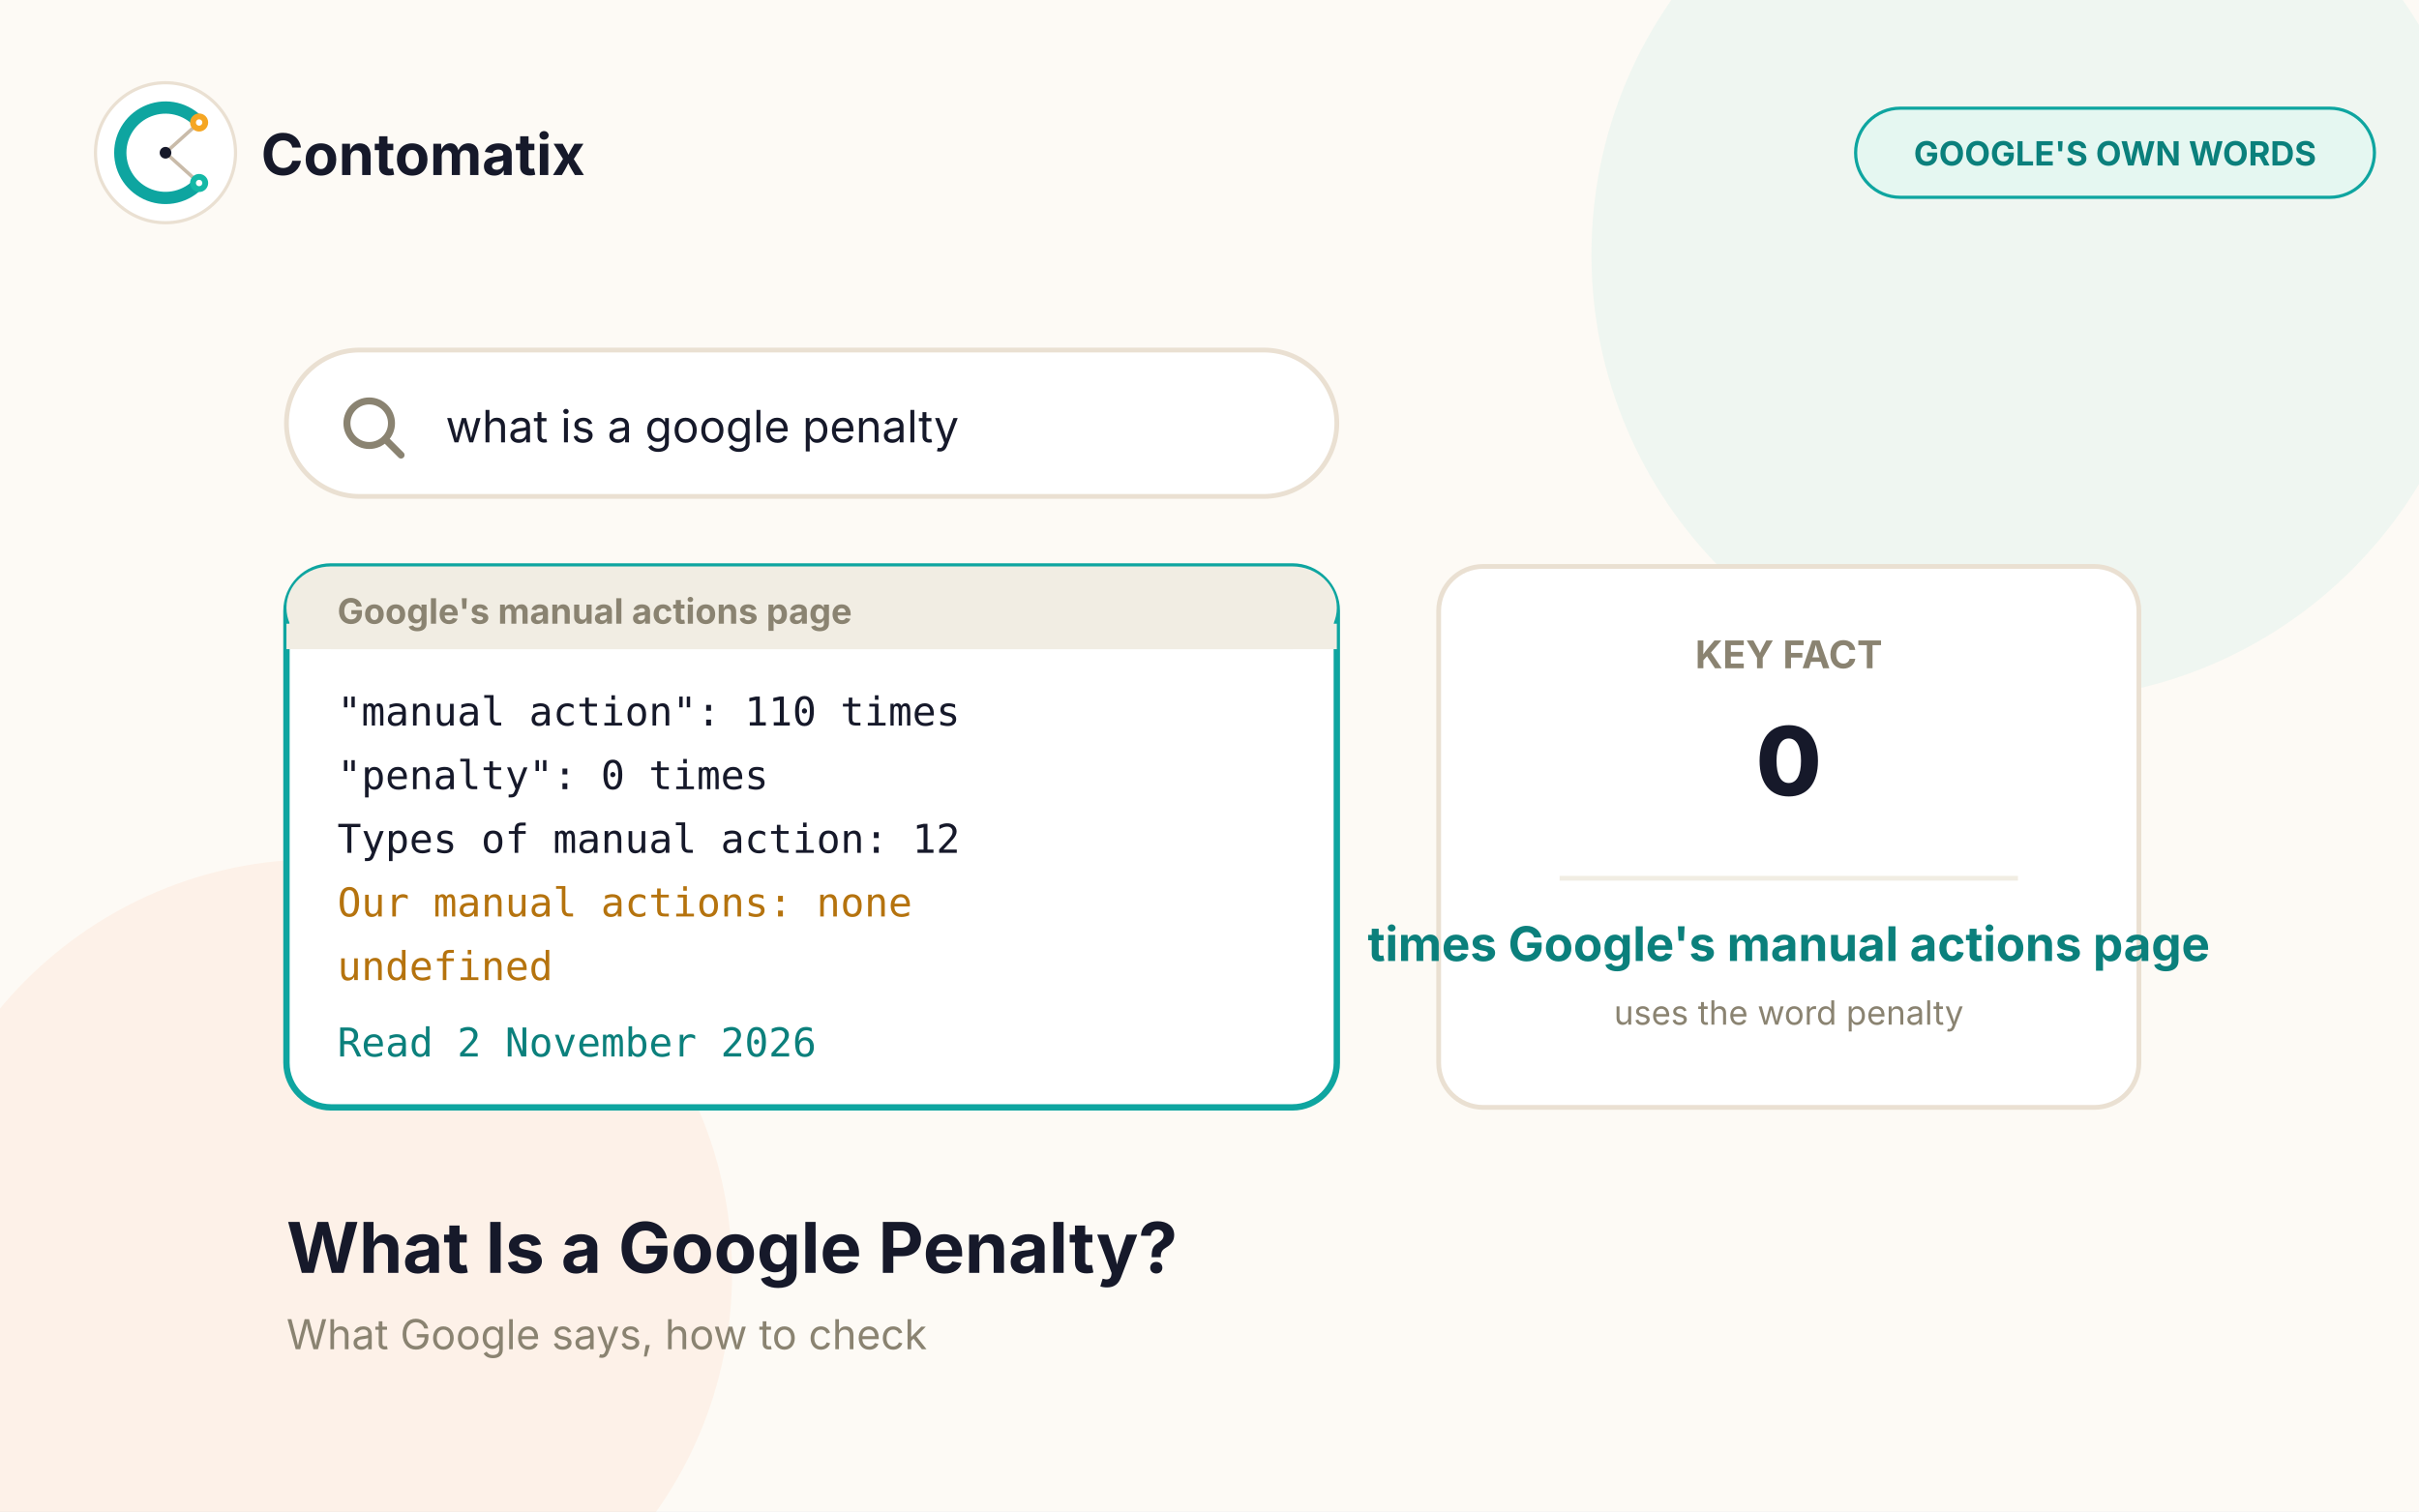
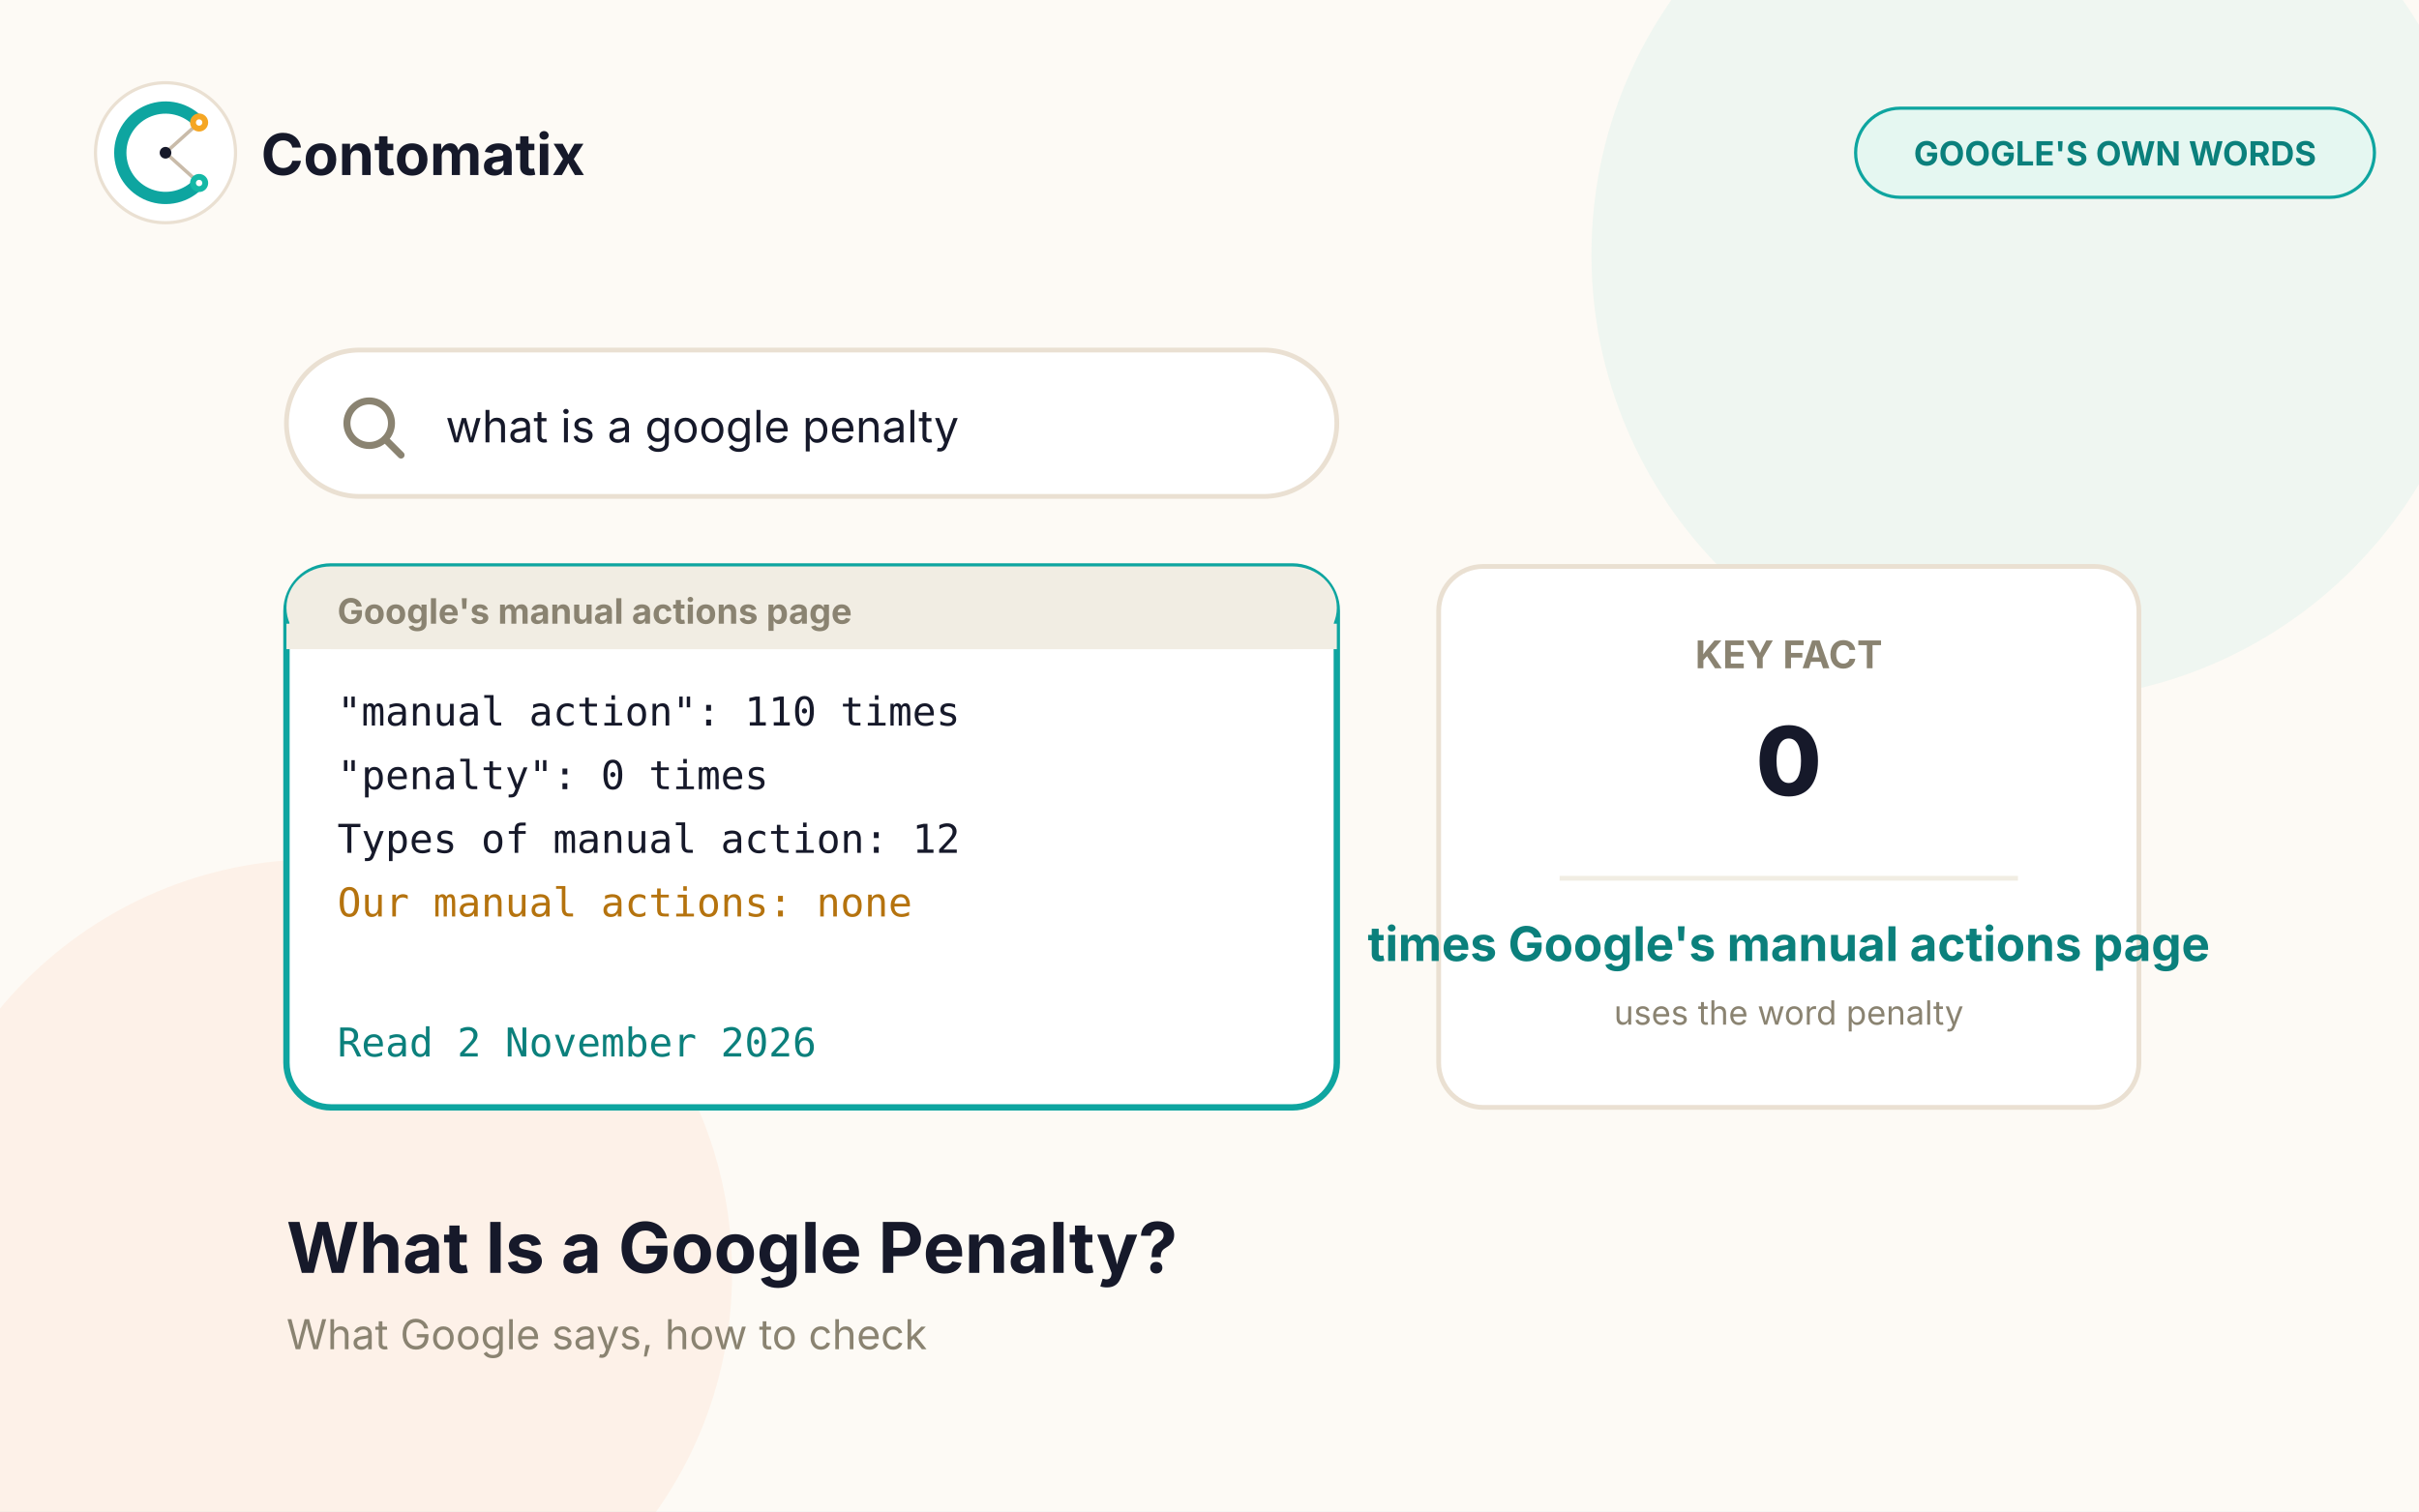
<svg xmlns="http://www.w3.org/2000/svg" viewBox="0 0 760 475" font-family="Inter, -apple-system, sans-serif">
  <rect width="760" height="475" fill="#FDFAF5" />
  <circle cx="640" cy="80" r="140" fill="rgba(20,184,166,0.06)" />
  <circle cx="100" cy="400" r="130" fill="rgba(249,115,22,0.06)" />
  <g>
    <circle cx="52" cy="48" r="22" fill="#FFFFFF" stroke="#EAE0D2" />
    <g transform="translate(30,26) scale(0.9167)">
      <path d="M 35.52 13.63 A 15.5 15.5 0 1 0 35.52 34.37" fill="none" stroke="#0EA5A0" stroke-width="4.2" stroke-linecap="round" />
      <line x1="35.52" y1="13.63" x2="24" y2="24" stroke="#C9BBA9" stroke-width="1.2" />
      <line x1="35.52" y1="34.37" x2="24" y2="24" stroke="#C9BBA9" stroke-width="1.2" />
      <circle cx="35.52" cy="13.63" r="3.1" fill="#F5A623" />
      <circle cx="35.52" cy="13.63" r="1.1" fill="#FFFFFF" />
      <circle cx="35.52" cy="34.37" r="3.1" fill="#14B8A6" />
      <circle cx="35.52" cy="34.37" r="1.1" fill="#FFFFFF" />
      <circle cx="24" cy="24" r="2" fill="#16192A" />
    </g>
    <text x="82" y="55" font-size="18" font-weight="700" fill="#16192A">Contomatix</text>
  </g>
  <rect x="583" y="34" width="163" height="28" rx="14" fill="#E5F7F1" stroke="#0EA5A0" />
  <text x="664.5" y="52" font-size="10.5" font-weight="700" fill="#0B807C" text-anchor="middle">GOOGLE'S OWN WORDS</text>
  <g>
    <rect x="90" y="110" width="330" height="46" rx="23" fill="#FFFFFF" stroke="#EAE0D2" stroke-width="1.5" />
    <circle cx="116" cy="133" r="7" fill="none" stroke="#8A8371" stroke-width="2.2" />
    <line x1="121" y1="138" x2="126" y2="143" stroke="#8A8371" stroke-width="2.2" stroke-linecap="round" />
    <text x="140" y="139" font-size="14" fill="#16192A">what is a google penalty</text>
  </g>
  <g>
    <rect x="90" y="178" width="330" height="170" rx="14" fill="#FFFFFF" stroke="#0EA5A0" stroke-width="2" />
    <rect x="90" y="178" width="330" height="26" rx="14" fill="#F1EDE3" />
    <rect x="90" y="196" width="330" height="8" fill="#F1EDE3" />
    <text x="106" y="196" font-size="11" font-weight="700" fill="#8A8371">Google's manual actions page</text>
    <text x="106" y="228" font-family="Consolas, monospace" font-size="12.5" fill="#16192A">"manual action": 110 times</text>
    <text x="106" y="248" font-family="Consolas, monospace" font-size="12.5" fill="#16192A">"penalty": 0 times</text>
    <text x="106" y="268" font-family="Consolas, monospace" font-size="12.5" fill="#16192A">Types of manual action: 12</text>
    <text x="106" y="288" font-family="Consolas, monospace" font-size="12.5" fill="#B5730E">Our manual actions: none</text>
-     <text x="106" y="308" font-family="Consolas, monospace" font-size="12.5" fill="#B5730E">undefined</text>
+     <text x="106" y="308" font-family="Consolas, monospace" font-size="12.5" fill="#B5730E" />
    <text x="106" y="332" font-family="Consolas, monospace" font-size="12.5" fill="#0B807C">Read 2 November 2026</text>
  </g>
  <g>
    <rect x="452" y="178" width="220" height="170" rx="14" fill="#FFFFFF" stroke="#EAE0D2" stroke-width="1.5" />
    <text x="562" y="210" font-size="12" font-weight="700" fill="#8A8371" text-anchor="middle">KEY FACT</text>
    <text x="562" y="250" font-size="30" font-weight="800" fill="#16192A" text-anchor="middle">0</text>
    <line x1="490" y1="276" x2="634" y2="276" stroke="#F1EDE3" stroke-width="1.5" />
    <text x="562" y="302" font-size="15" font-weight="700" fill="#0B807C" text-anchor="middle">times Google's manual actions page</text>
    <text x="562" y="322" font-size="10.5" fill="#8A8371" text-anchor="middle">uses the word penalty</text>
  </g>
  <text x="90" y="400" font-size="22" font-weight="700" fill="#16192A">What Is a Google Penalty?</text>
  <text x="90" y="424" font-size="13" fill="#8A8371">What Google says, how to check</text>
</svg>
